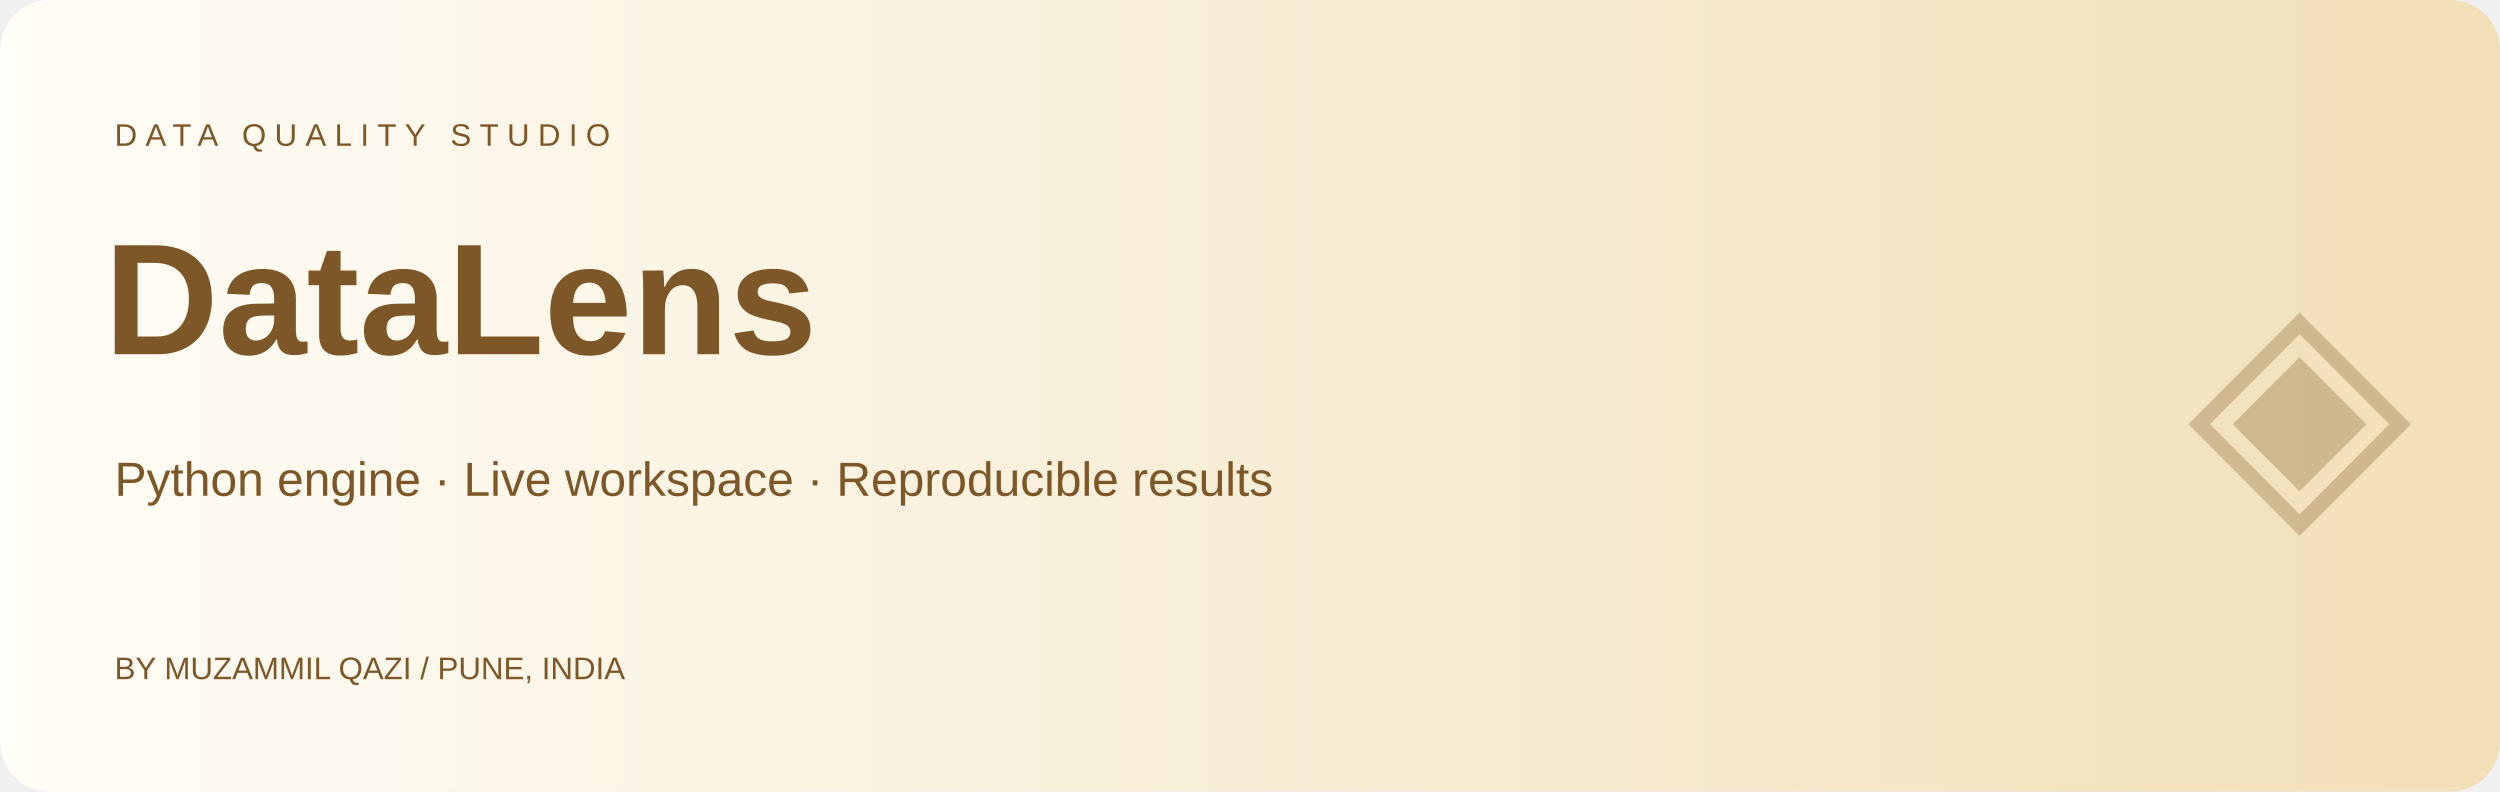
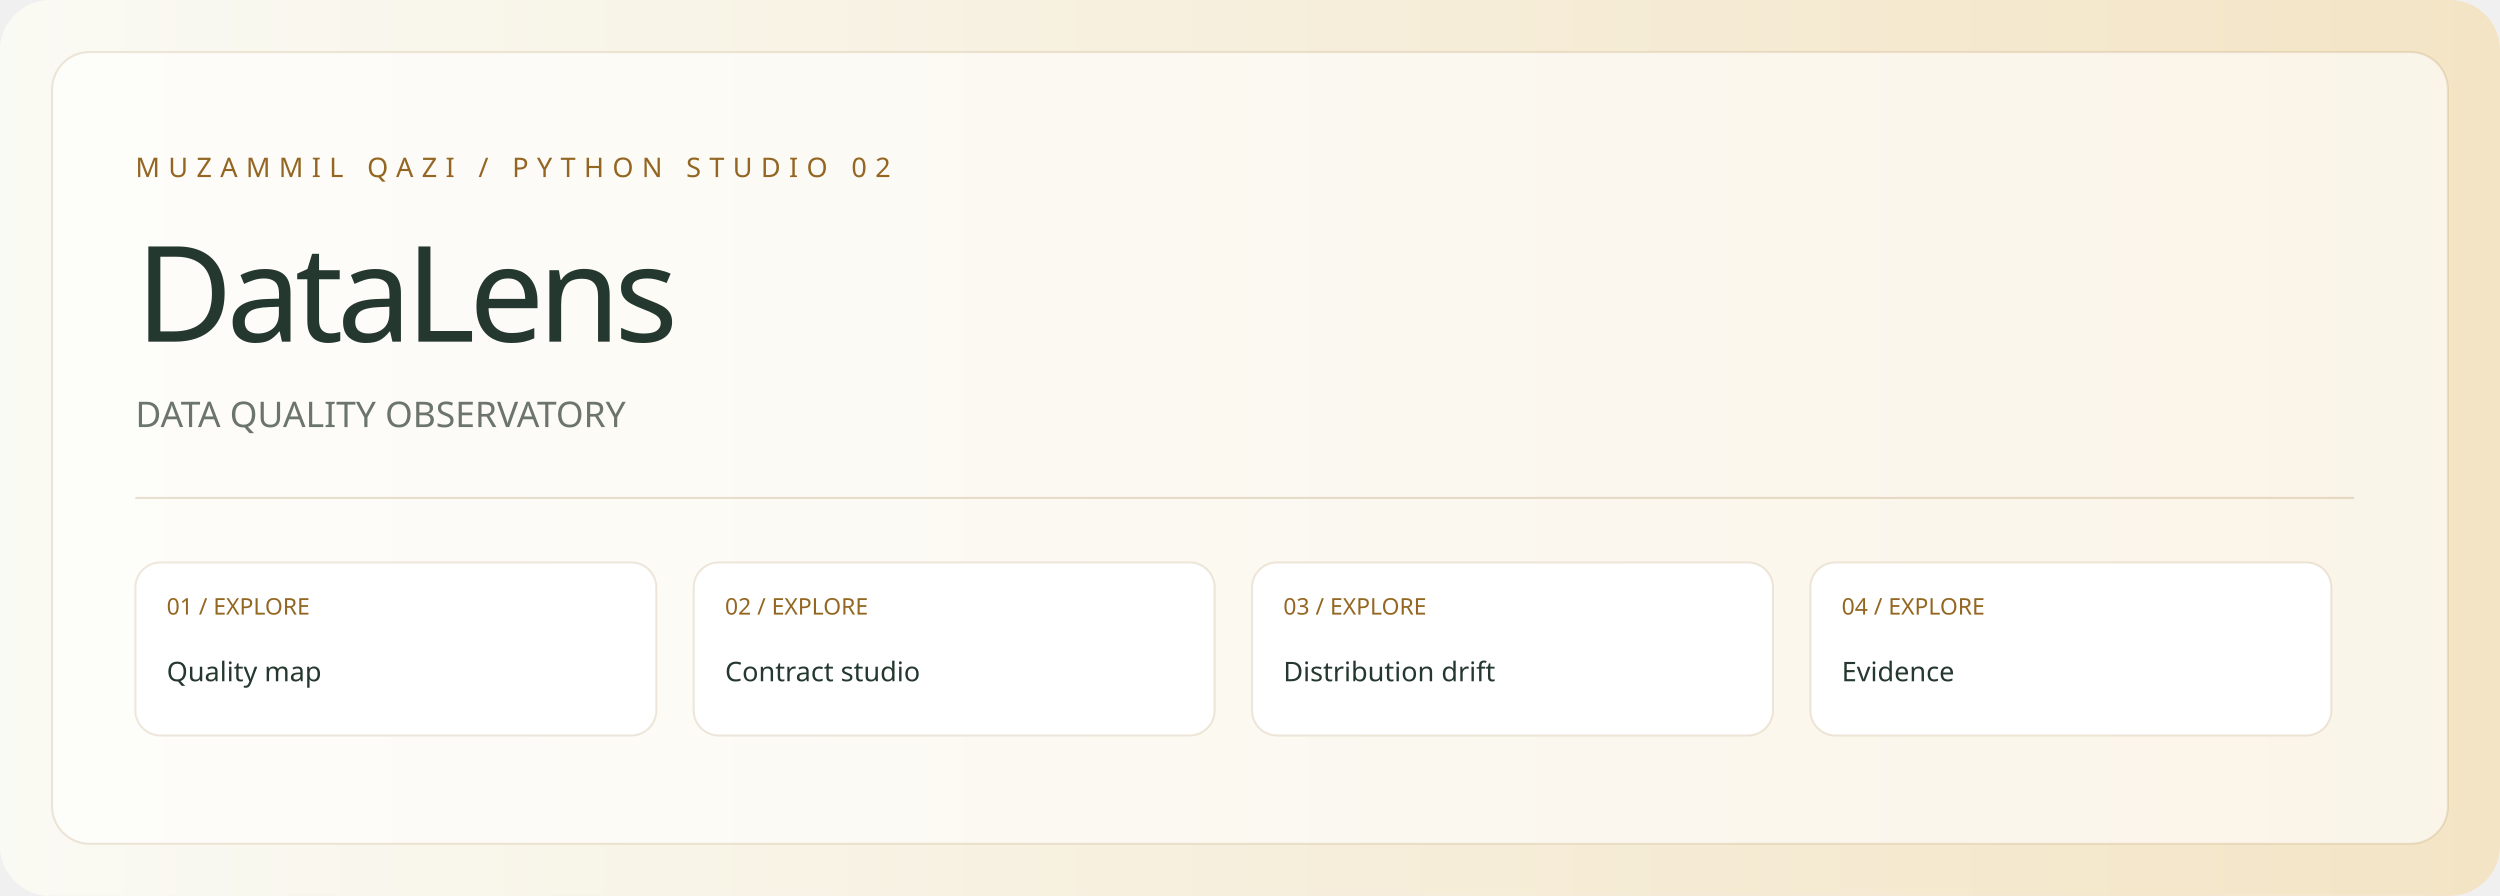
- <svg xmlns="http://www.w3.org/2000/svg" width="1200" height="380" viewBox="0 0 1200 380">
+ <svg xmlns="http://www.w3.org/2000/svg" width="1200" height="430" viewBox="0 0 1200 430">
  <defs>
-     <linearGradient id="b">
-       <stop stop-color="#fffdf7" />
-       <stop offset="1" stop-color="#f1dfb7" />
+     <linearGradient id="bg">
+       <stop stop-color="#fafaf4" />
+       <stop offset="1" stop-color="#f3e4c5" />
    </linearGradient>
  </defs>
-   <rect width="1200" height="380" rx="24" fill="url(#b)" />
-   <g font-family="Arial,sans-serif" fill="#7d5727">
-     <text x="55" y="70" font-size="15" letter-spacing="4">DATA QUALITY STUDIO</text>
-     <text x="50" y="170" font-size="76" font-weight="700">DataLens</text>
-     <text x="55" y="238" font-size="23">Python engine · Live workspace · Reproducible results</text>
-     <text x="55" y="326" font-size="15">BY MUZAMMIL QAZI / PUNE, INDIA</text>
-     <text x="1050" y="240" font-size="140" opacity=".3">◈</text>
-   </g>
+   <rect width="1200" height="430" rx="24" fill="url(#bg)" />
+   <rect x="25" y="25" width="1150" height="380" rx="18" fill="white" fill-opacity=".6" stroke="#936622" stroke-opacity=".15" />
+   <text x="65" y="85" font-family="sans-serif" font-size="13" fill="#936622" letter-spacing="4">MUZAMMIL QAZI / PYTHON STUDIO 02</text>
+   <text x="65" y="164" font-family="sans-serif" font-size="64" fill="#25382f" letter-spacing="-3">DataLens</text>
+   <text x="65" y="205" font-family="sans-serif" font-size="17" fill="#6b756b">DATA QUALITY OBSERVATORY</text>
+   <line x1="65" y1="239" x2="1130" y2="239" stroke="#936622" stroke-opacity=".2" />
+   <rect x="65" y="270" width="250" height="83" rx="12" fill="white" stroke="#936622" stroke-opacity=".15" />
+   <text x="80" y="295" font-family="sans-serif" font-size="11" fill="#936622">01 / EXPLORE</text>
+   <text x="80" y="327" font-family="sans-serif" font-size="13" fill="#25382f">Quality map</text>
+   <rect x="333" y="270" width="250" height="83" rx="12" fill="white" stroke="#936622" stroke-opacity=".15" />
+   <text x="348" y="295" font-family="sans-serif" font-size="11" fill="#936622">02 / EXPLORE</text>
+   <text x="348" y="327" font-family="sans-serif" font-size="13" fill="#25382f">Contract studio</text>
+   <rect x="601" y="270" width="250" height="83" rx="12" fill="white" stroke="#936622" stroke-opacity=".15" />
+   <text x="616" y="295" font-family="sans-serif" font-size="11" fill="#936622">03 / EXPLORE</text>
+   <text x="616" y="327" font-family="sans-serif" font-size="13" fill="#25382f">Distribution drift</text>
+   <rect x="869" y="270" width="250" height="83" rx="12" fill="white" stroke="#936622" stroke-opacity=".15" />
+   <text x="884" y="295" font-family="sans-serif" font-size="11" fill="#936622">04 / EXPLORE</text>
+   <text x="884" y="327" font-family="sans-serif" font-size="13" fill="#25382f">Evidence</text>
</svg>
